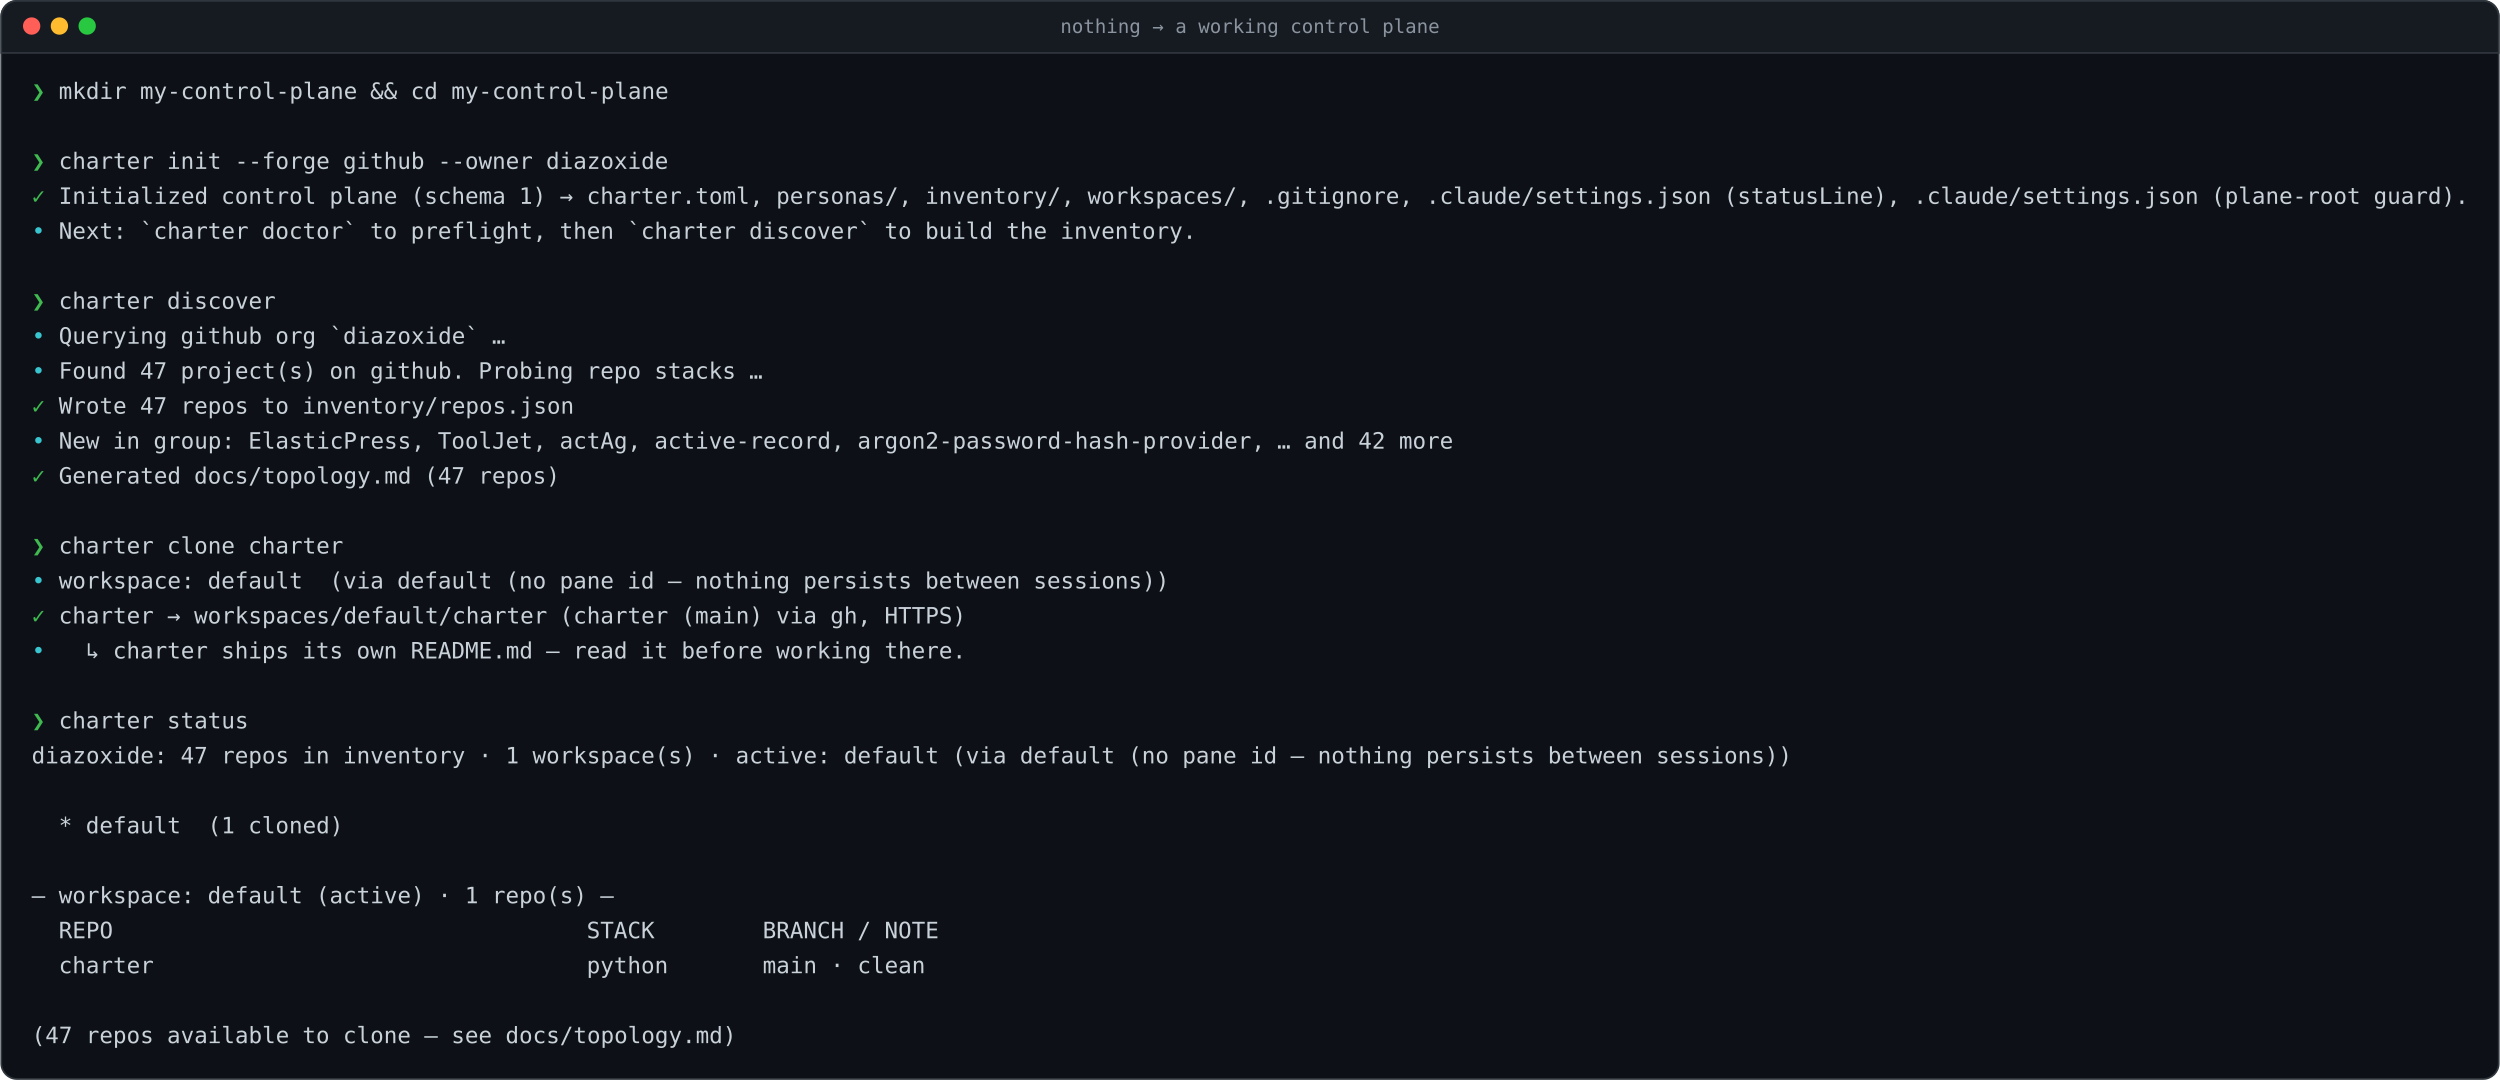
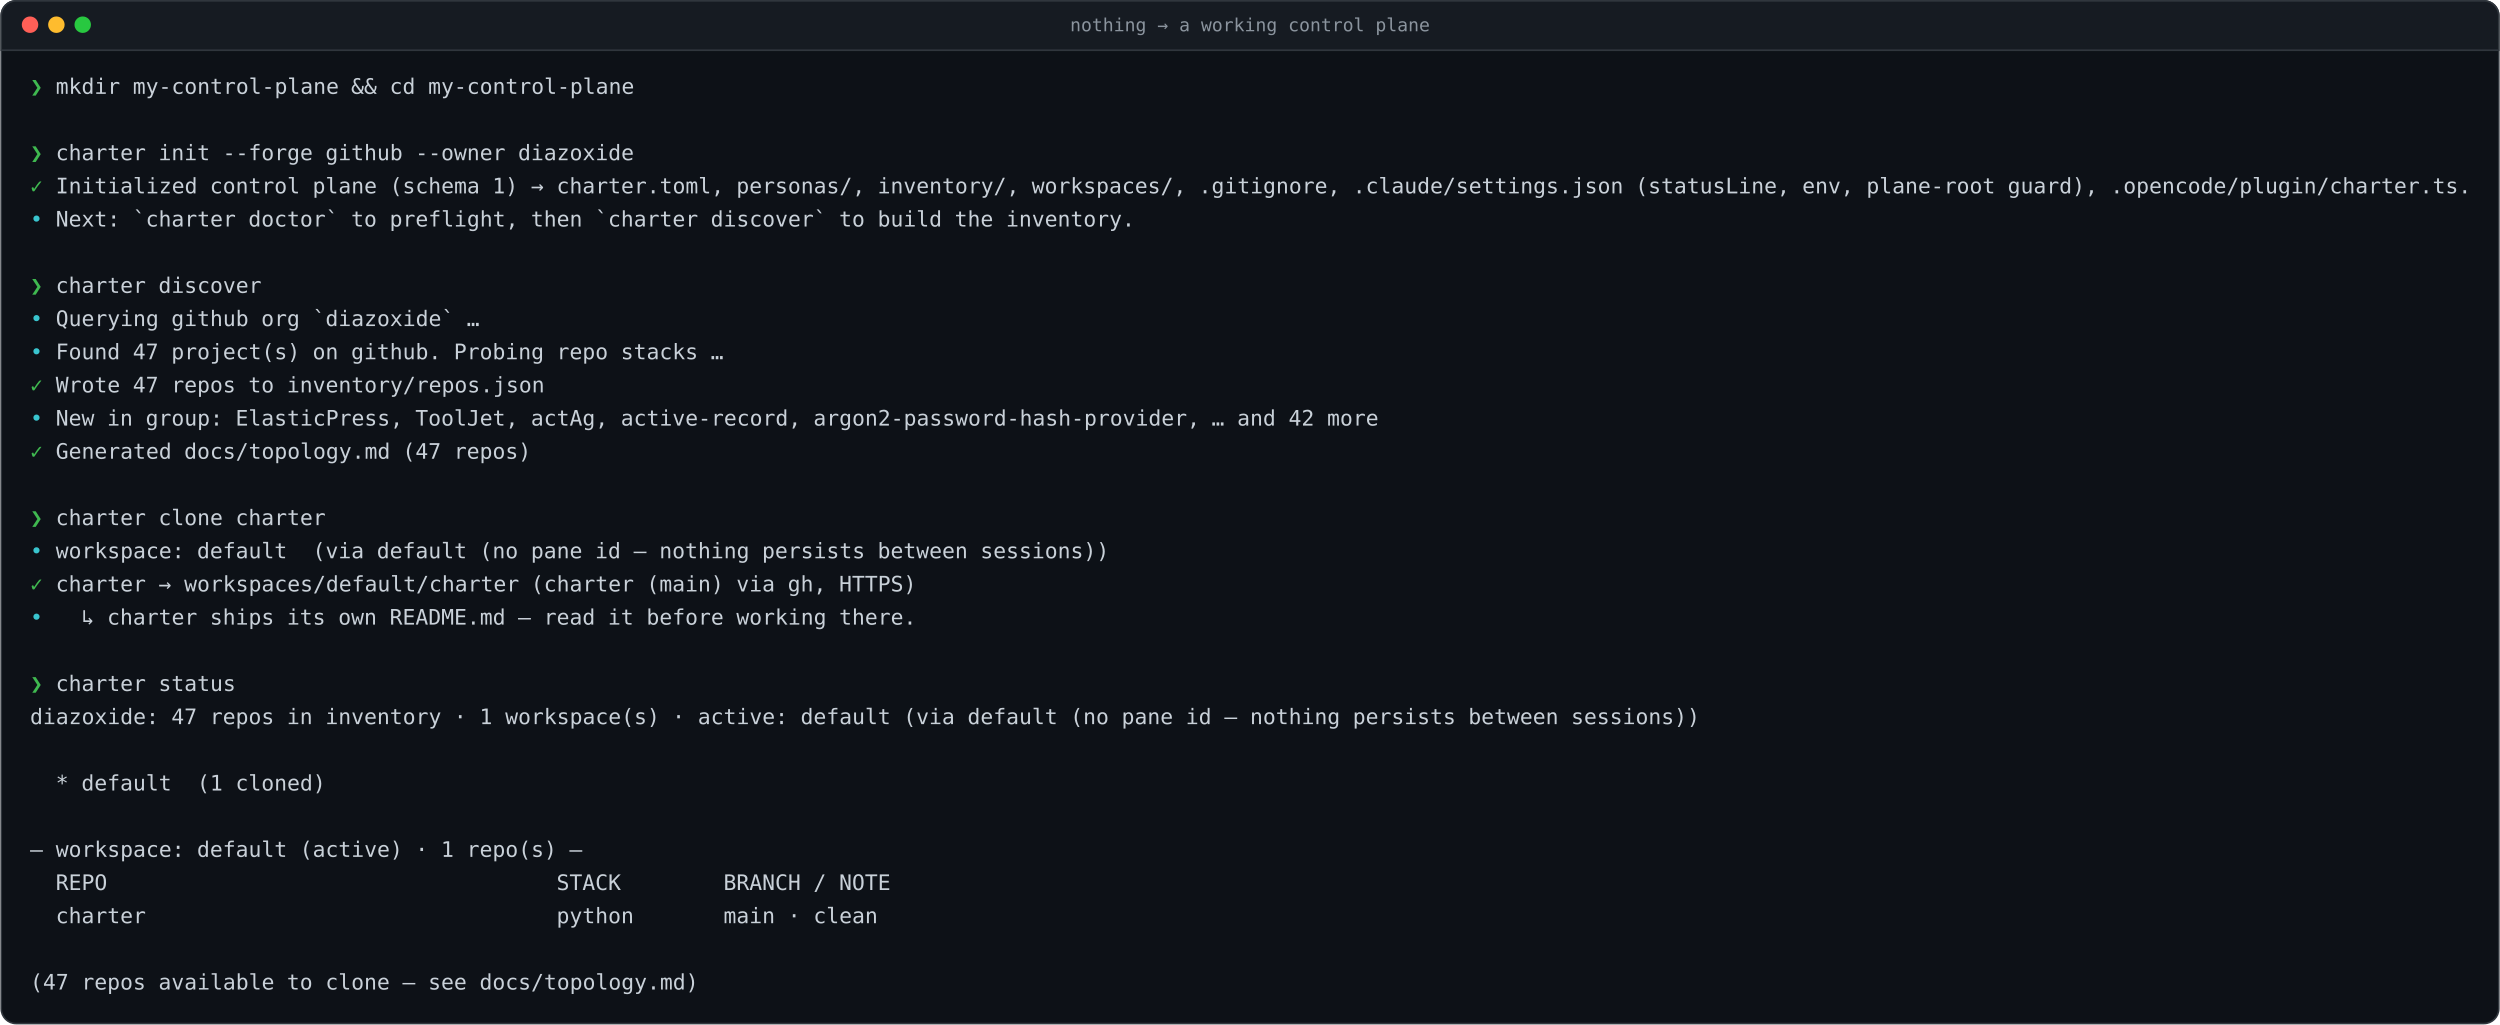
- <svg xmlns="http://www.w3.org/2000/svg" width="1440" height="622" viewBox="0 0 1440.00 622.20" role="img" aria-label="nothing → a working control plane">
-   <rect x="0.5" y="0.5" width="1439.00" height="621.20" rx="9" fill="#0d1117" stroke="#30363d" />
-   <path d="M0.5 9.5a9 9 0 0 1 9-9h1421.00a9 9 0 0 1 9 9v21.00h-1439.00z" fill="#161b22" stroke="#30363d" />
+ <svg xmlns="http://www.w3.org/2000/svg" width="1518" height="622" viewBox="0 0 1518.00 622.20" role="img" aria-label="nothing → a working control plane">
+   <rect x="0.5" y="0.5" width="1517.00" height="621.20" rx="9" fill="#0d1117" stroke="#30363d" />
+   <path d="M0.5 9.5a9 9 0 0 1 9-9h1499.00a9 9 0 0 1 9 9v21.00h-1517.00z" fill="#161b22" stroke="#30363d" />
  <circle cx="18" cy="15.0" r="5" fill="#ff5f57" />
  <circle cx="34" cy="15.0" r="5" fill="#febc2e" />
  <circle cx="50" cy="15.0" r="5" fill="#28c840" />
-   <text x="720.00" y="19.0" text-anchor="middle" font-family="ui-monospace, SFMono-Regular, 'SF Mono', Menlo, Consolas, 'DejaVu Sans Mono', monospace" font-size="11" fill="#8b949e">nothing → a working control plane</text>
+   <text x="759.00" y="19.0" text-anchor="middle" font-family="ui-monospace, SFMono-Regular, 'SF Mono', Menlo, Consolas, 'DejaVu Sans Mono', monospace" font-size="11" fill="#8b949e">nothing → a working control plane</text>
  <style>.ln{animation:11.45s linear infinite both}@keyframes k0{0%,8.287%{opacity:0}8.297%,100%{opacity:1}}.l0{animation-name:k0}@keyframes k1{0%,10.907%{opacity:0}10.917%,100%{opacity:1}}.l1{animation-name:k1}@keyframes k2{0%,19.204%{opacity:0}19.214%,100%{opacity:1}}.l2{animation-name:k2}@keyframes k3{0%,20.077%{opacity:0}20.087%,100%{opacity:1}}.l3{animation-name:k3}@keyframes k4{0%,20.951%{opacity:0}20.961%,100%{opacity:1}}.l4{animation-name:k4}@keyframes k5{0%,23.571%{opacity:0}23.581%,100%{opacity:1}}.l5{animation-name:k5}@keyframes k6{0%,31.868%{opacity:0}31.878%,100%{opacity:1}}.l6{animation-name:k6}@keyframes k7{0%,32.741%{opacity:0}32.751%,100%{opacity:1}}.l7{animation-name:k7}@keyframes k8{0%,33.614%{opacity:0}33.624%,100%{opacity:1}}.l8{animation-name:k8}@keyframes k9{0%,34.488%{opacity:0}34.498%,100%{opacity:1}}.l9{animation-name:k9}@keyframes k10{0%,35.361%{opacity:0}35.371%,100%{opacity:1}}.l10{animation-name:k10}@keyframes k11{0%,36.235%{opacity:0}36.245%,100%{opacity:1}}.l11{animation-name:k11}@keyframes k12{0%,38.855%{opacity:0}38.865%,100%{opacity:1}}.l12{animation-name:k12}@keyframes k13{0%,47.152%{opacity:0}47.162%,100%{opacity:1}}.l13{animation-name:k13}@keyframes k14{0%,48.025%{opacity:0}48.035%,100%{opacity:1}}.l14{animation-name:k14}@keyframes k15{0%,48.898%{opacity:0}48.908%,100%{opacity:1}}.l15{animation-name:k15}@keyframes k16{0%,49.772%{opacity:0}49.782%,100%{opacity:1}}.l16{animation-name:k16}@keyframes k17{0%,52.392%{opacity:0}52.402%,100%{opacity:1}}.l17{animation-name:k17}@keyframes k18{0%,60.689%{opacity:0}60.699%,100%{opacity:1}}.l18{animation-name:k18}@keyframes k19{0%,61.562%{opacity:0}61.572%,100%{opacity:1}}.l19{animation-name:k19}@keyframes k20{0%,64.182%{opacity:0}64.192%,100%{opacity:1}}.l20{animation-name:k20}@keyframes k21{0%,65.056%{opacity:0}65.066%,100%{opacity:1}}.l21{animation-name:k21}@keyframes k22{0%,67.676%{opacity:0}67.686%,100%{opacity:1}}.l22{animation-name:k22}@keyframes k23{0%,68.549%{opacity:0}68.559%,100%{opacity:1}}.l23{animation-name:k23}@keyframes k24{0%,69.422%{opacity:0}69.432%,100%{opacity:1}}.l24{animation-name:k24}@keyframes k25{0%,70.296%{opacity:0}70.306%,100%{opacity:1}}.l25{animation-name:k25}@keyframes k26{0%,72.916%{opacity:0}72.926%,100%{opacity:1}}.l26{animation-name:k26}@keyframes k27{0%,73.789%{opacity:0}73.799%,100%{opacity:1}}.l27{animation-name:k27}</style>
  <g font-family="ui-monospace, SFMono-Regular, 'SF Mono', Menlo, Consolas, 'DejaVu Sans Mono', monospace" font-size="13.0">
    <g class="ln l0">
      <text x="18.00" y="57.00" fill="#3fb950">❯</text>
      <text x="33.60 41.40 49.20 57.00 64.80" y="57.00" fill="#c9d1d9">mkdir</text>
      <text x="80.40 88.20 96.00 103.80 111.60 119.40 127.20 135.00 142.80 150.60 158.40 166.20 174.00 181.80 189.60 197.40" y="57.00" fill="#c9d1d9">my-control-plane</text>
      <text x="213.00 220.80" y="57.00" fill="#c9d1d9">&amp;&amp;</text>
      <text x="236.40 244.20" y="57.00" fill="#c9d1d9">cd</text>
      <text x="259.80 267.60 275.40 283.20 291.00 298.80 306.60 314.40 322.20 330.00 337.80 345.60 353.40 361.20 369.00 376.80" y="57.00" fill="#c9d1d9">my-control-plane</text>
    </g>
    <g class="ln l1">
</g>
    <g class="ln l2">
      <text x="18.00" y="97.30" fill="#3fb950">❯</text>
      <text x="33.60 41.40 49.20 57.00 64.80 72.60 80.40" y="97.30" fill="#c9d1d9">charter</text>
      <text x="96.00 103.80 111.60 119.40" y="97.30" fill="#c9d1d9">init</text>
      <text x="135.00 142.80 150.60 158.40 166.20 174.00 181.80" y="97.30" fill="#c9d1d9">--forge</text>
      <text x="197.40 205.20 213.00 220.80 228.60 236.40" y="97.30" fill="#c9d1d9">github</text>
      <text x="252.00 259.80 267.60 275.40 283.20 291.00 298.80" y="97.30" fill="#c9d1d9">--owner</text>
      <text x="314.40 322.20 330.00 337.80 345.60 353.40 361.20 369.00 376.80" y="97.30" fill="#c9d1d9">diazoxide</text>
    </g>
    <g class="ln l3">
      <text x="18.00" y="117.45" fill="#3fb950">✓</text>
      <text x="33.60 41.40 49.20 57.00 64.80 72.60 80.40 88.20 96.00 103.80 111.60" y="117.45" fill="#c9d1d9">Initialized</text>
      <text x="127.20 135.00 142.80 150.60 158.40 166.20 174.00" y="117.45" fill="#c9d1d9">control</text>
      <text x="189.60 197.40 205.20 213.00 220.80" y="117.45" fill="#c9d1d9">plane</text>
      <text x="236.40 244.20 252.00 259.80 267.60 275.40 283.20" y="117.45" fill="#c9d1d9">(schema</text>
      <text x="298.80 306.60" y="117.45" fill="#c9d1d9">1)</text>
      <text x="322.20" y="117.45" fill="#c9d1d9">→</text>
      <text x="337.80 345.60 353.40 361.20 369.00 376.80 384.60 392.40 400.20 408.00 415.80 423.60 431.40" y="117.45" fill="#c9d1d9">charter.toml,</text>
      <text x="447.00 454.80 462.60 470.40 478.20 486.00 493.80 501.60 509.40 517.20" y="117.45" fill="#c9d1d9">personas/,</text>
      <text x="532.80 540.60 548.40 556.20 564.00 571.80 579.60 587.40 595.20 603.00 610.80" y="117.45" fill="#c9d1d9">inventory/,</text>
      <text x="626.40 634.20 642.00 649.80 657.60 665.40 673.20 681.00 688.80 696.60 704.40 712.20" y="117.45" fill="#c9d1d9">workspaces/,</text>
      <text x="727.80 735.60 743.40 751.20 759.00 766.80 774.60 782.40 790.20 798.00 805.80" y="117.45" fill="#c9d1d9">.gitignore,</text>
      <text x="821.40 829.20 837.00 844.80 852.60 860.40 868.20 876.00 883.80 891.60 899.40 907.20 915.00 922.80 930.60 938.40 946.20 954.00 961.80 969.60 977.40" y="117.45" fill="#c9d1d9">.claude/settings.json</text>
-       <text x="993.00 1000.80 1008.60 1016.40 1024.20 1032.00 1039.80 1047.60 1055.40 1063.20 1071.00 1078.80 1086.60" y="117.45" fill="#c9d1d9">(statusLine),</text>
-       <text x="1102.20 1110.00 1117.80 1125.60 1133.40 1141.20 1149.00 1156.80 1164.60 1172.40 1180.20 1188.00 1195.80 1203.60 1211.40 1219.20 1227.00 1234.80 1242.60 1250.40 1258.20" y="117.45" fill="#c9d1d9">.claude/settings.json</text>
-       <text x="1273.80 1281.60 1289.40 1297.20 1305.00 1312.80 1320.60 1328.40 1336.20 1344.00 1351.80" y="117.45" fill="#c9d1d9">(plane-root</text>
-       <text x="1367.40 1375.20 1383.00 1390.80 1398.60 1406.40 1414.20" y="117.45" fill="#c9d1d9">guard).</text>
+       <text x="993.00 1000.80 1008.60 1016.40 1024.20 1032.00 1039.80 1047.60 1055.40 1063.20 1071.00 1078.80" y="117.45" fill="#c9d1d9">(statusLine,</text>
+       <text x="1094.40 1102.20 1110.00 1117.80" y="117.45" fill="#c9d1d9">env,</text>
+       <text x="1133.40 1141.20 1149.00 1156.80 1164.60 1172.40 1180.20 1188.00 1195.80 1203.60" y="117.45" fill="#c9d1d9">plane-root</text>
+       <text x="1219.20 1227.00 1234.80 1242.60 1250.40 1258.20 1266.00" y="117.45" fill="#c9d1d9">guard),</text>
+       <text x="1281.60 1289.40 1297.20 1305.00 1312.80 1320.60 1328.40 1336.20 1344.00 1351.80 1359.60 1367.40 1375.20 1383.00 1390.80 1398.60 1406.40 1414.20 1422.00 1429.80 1437.60 1445.40 1453.20 1461.00 1468.80 1476.60 1484.40 1492.20" y="117.45" fill="#c9d1d9">.opencode/plugin/charter.ts.</text>
    </g>
    <g class="ln l4">
      <text x="18.00" y="137.60" fill="#39c5cf">•</text>
      <text x="33.60 41.40 49.20 57.00 64.80" y="137.60" fill="#c9d1d9">Next:</text>
      <text x="80.40 88.20 96.00 103.80 111.60 119.40 127.20 135.00" y="137.60" fill="#c9d1d9">`charter</text>
      <text x="150.60 158.40 166.20 174.00 181.80 189.60 197.40" y="137.60" fill="#c9d1d9">doctor`</text>
      <text x="213.00 220.80" y="137.60" fill="#c9d1d9">to</text>
      <text x="236.40 244.20 252.00 259.80 267.60 275.40 283.20 291.00 298.80 306.60" y="137.60" fill="#c9d1d9">preflight,</text>
      <text x="322.20 330.00 337.80 345.60" y="137.60" fill="#c9d1d9">then</text>
      <text x="361.20 369.00 376.80 384.60 392.40 400.20 408.00 415.80" y="137.60" fill="#c9d1d9">`charter</text>
      <text x="431.40 439.20 447.00 454.80 462.60 470.40 478.20 486.00 493.80" y="137.60" fill="#c9d1d9">discover`</text>
      <text x="509.40 517.20" y="137.60" fill="#c9d1d9">to</text>
      <text x="532.80 540.60 548.40 556.20 564.00" y="137.60" fill="#c9d1d9">build</text>
      <text x="579.60 587.40 595.20" y="137.60" fill="#c9d1d9">the</text>
      <text x="610.80 618.60 626.40 634.20 642.00 649.80 657.60 665.40 673.20 681.00" y="137.60" fill="#c9d1d9">inventory.</text>
    </g>
    <g class="ln l5">
</g>
    <g class="ln l6">
      <text x="18.00" y="177.90" fill="#3fb950">❯</text>
      <text x="33.60 41.40 49.20 57.00 64.80 72.60 80.40" y="177.90" fill="#c9d1d9">charter</text>
      <text x="96.00 103.80 111.60 119.40 127.20 135.00 142.80 150.60" y="177.90" fill="#c9d1d9">discover</text>
    </g>
    <g class="ln l7">
      <text x="18.00" y="198.05" fill="#39c5cf">•</text>
      <text x="33.60 41.40 49.20 57.00 64.80 72.60 80.40 88.20" y="198.05" fill="#c9d1d9">Querying</text>
      <text x="103.80 111.60 119.40 127.20 135.00 142.80" y="198.05" fill="#c9d1d9">github</text>
      <text x="158.40 166.20 174.00" y="198.05" fill="#c9d1d9">org</text>
      <text x="189.60 197.40 205.20 213.00 220.80 228.60 236.40 244.20 252.00 259.80 267.60" y="198.05" fill="#c9d1d9">`diazoxide`</text>
      <text x="283.20" y="198.05" fill="#c9d1d9">…</text>
    </g>
    <g class="ln l8">
      <text x="18.00" y="218.20" fill="#39c5cf">•</text>
      <text x="33.60 41.40 49.20 57.00 64.80" y="218.20" fill="#c9d1d9">Found</text>
      <text x="80.40 88.20" y="218.20" fill="#c9d1d9">47</text>
      <text x="103.80 111.60 119.40 127.20 135.00 142.80 150.60 158.40 166.20 174.00" y="218.20" fill="#c9d1d9">project(s)</text>
      <text x="189.60 197.40" y="218.20" fill="#c9d1d9">on</text>
      <text x="213.00 220.80 228.60 236.40 244.20 252.00 259.80" y="218.20" fill="#c9d1d9">github.</text>
      <text x="275.40 283.20 291.00 298.80 306.60 314.40 322.20" y="218.20" fill="#c9d1d9">Probing</text>
      <text x="337.80 345.60 353.40 361.20" y="218.20" fill="#c9d1d9">repo</text>
      <text x="376.80 384.60 392.40 400.20 408.00 415.80" y="218.20" fill="#c9d1d9">stacks</text>
      <text x="431.40" y="218.20" fill="#c9d1d9">…</text>
    </g>
    <g class="ln l9">
      <text x="18.00" y="238.35" fill="#3fb950">✓</text>
      <text x="33.60 41.40 49.20 57.00 64.80" y="238.35" fill="#c9d1d9">Wrote</text>
      <text x="80.40 88.20" y="238.35" fill="#c9d1d9">47</text>
      <text x="103.80 111.60 119.40 127.20 135.00" y="238.35" fill="#c9d1d9">repos</text>
      <text x="150.60 158.40" y="238.35" fill="#c9d1d9">to</text>
      <text x="174.00 181.80 189.60 197.40 205.20 213.00 220.80 228.60 236.40 244.20 252.00 259.80 267.60 275.40 283.20 291.00 298.80 306.60 314.40 322.20" y="238.35" fill="#c9d1d9">inventory/repos.json</text>
    </g>
    <g class="ln l10">
      <text x="18.00" y="258.50" fill="#39c5cf">•</text>
      <text x="33.60 41.40 49.20" y="258.50" fill="#c9d1d9">New</text>
      <text x="64.80 72.60" y="258.50" fill="#c9d1d9">in</text>
      <text x="88.20 96.00 103.80 111.60 119.40 127.20" y="258.50" fill="#c9d1d9">group:</text>
      <text x="142.80 150.60 158.40 166.20 174.00 181.80 189.60 197.40 205.20 213.00 220.80 228.60 236.40" y="258.50" fill="#c9d1d9">ElasticPress,</text>
      <text x="252.00 259.80 267.60 275.40 283.20 291.00 298.80 306.60" y="258.50" fill="#c9d1d9">ToolJet,</text>
      <text x="322.20 330.00 337.80 345.60 353.40 361.20" y="258.50" fill="#c9d1d9">actAg,</text>
      <text x="376.80 384.60 392.40 400.20 408.00 415.80 423.60 431.40 439.20 447.00 454.80 462.60 470.40 478.20" y="258.50" fill="#c9d1d9">active-record,</text>
      <text x="493.80 501.60 509.40 517.20 525.00 532.80 540.60 548.40 556.20 564.00 571.80 579.60 587.40 595.20 603.00 610.80 618.60 626.40 634.20 642.00 649.80 657.60 665.40 673.20 681.00 688.80 696.60 704.40 712.20 720.00" y="258.50" fill="#c9d1d9">argon2-password-hash-provider,</text>
      <text x="735.60" y="258.50" fill="#c9d1d9">…</text>
      <text x="751.20 759.00 766.80" y="258.50" fill="#c9d1d9">and</text>
      <text x="782.40 790.20" y="258.50" fill="#c9d1d9">42</text>
      <text x="805.80 813.60 821.40 829.20" y="258.50" fill="#c9d1d9">more</text>
    </g>
    <g class="ln l11">
      <text x="18.00" y="278.65" fill="#3fb950">✓</text>
      <text x="33.60 41.40 49.20 57.00 64.80 72.60 80.40 88.20 96.00" y="278.65" fill="#c9d1d9">Generated</text>
      <text x="111.60 119.40 127.20 135.00 142.80 150.60 158.40 166.20 174.00 181.80 189.60 197.40 205.20 213.00 220.80 228.60" y="278.65" fill="#c9d1d9">docs/topology.md</text>
      <text x="244.20 252.00 259.80" y="278.65" fill="#c9d1d9">(47</text>
      <text x="275.40 283.20 291.00 298.80 306.60 314.40" y="278.65" fill="#c9d1d9">repos)</text>
    </g>
    <g class="ln l12">
</g>
    <g class="ln l13">
      <text x="18.00" y="318.95" fill="#3fb950">❯</text>
      <text x="33.60 41.40 49.20 57.00 64.80 72.60 80.40" y="318.95" fill="#c9d1d9">charter</text>
      <text x="96.00 103.80 111.60 119.40 127.20" y="318.95" fill="#c9d1d9">clone</text>
      <text x="142.80 150.60 158.40 166.20 174.00 181.80 189.60" y="318.95" fill="#c9d1d9">charter</text>
    </g>
    <g class="ln l14">
      <text x="18.00" y="339.10" fill="#39c5cf">•</text>
      <text x="33.60 41.40 49.20 57.00 64.80 72.60 80.40 88.20 96.00 103.80" y="339.10" fill="#c9d1d9">workspace:</text>
      <text x="119.40 127.20 135.00 142.80 150.60 158.40 166.20" y="339.10" fill="#c9d1d9">default</text>
      <text x="189.60 197.40 205.20 213.00" y="339.10" fill="#c9d1d9">(via</text>
      <text x="228.60 236.40 244.20 252.00 259.80 267.60 275.40" y="339.10" fill="#c9d1d9">default</text>
      <text x="291.00 298.80 306.60" y="339.10" fill="#c9d1d9">(no</text>
      <text x="322.20 330.00 337.80 345.60" y="339.10" fill="#c9d1d9">pane</text>
      <text x="361.20 369.00" y="339.10" fill="#c9d1d9">id</text>
      <text x="384.60" y="339.10" fill="#c9d1d9">—</text>
      <text x="400.20 408.00 415.80 423.60 431.40 439.20 447.00" y="339.10" fill="#c9d1d9">nothing</text>
      <text x="462.60 470.40 478.20 486.00 493.80 501.60 509.40 517.20" y="339.10" fill="#c9d1d9">persists</text>
      <text x="532.80 540.60 548.40 556.20 564.00 571.80 579.60" y="339.10" fill="#c9d1d9">between</text>
      <text x="595.20 603.00 610.80 618.60 626.40 634.20 642.00 649.80 657.60 665.40" y="339.10" fill="#c9d1d9">sessions))</text>
    </g>
    <g class="ln l15">
      <text x="18.00" y="359.25" fill="#3fb950">✓</text>
      <text x="33.60 41.40 49.20 57.00 64.80 72.60 80.40" y="359.25" fill="#c9d1d9">charter</text>
      <text x="96.00" y="359.25" fill="#c9d1d9">→</text>
      <text x="111.60 119.40 127.20 135.00 142.80 150.60 158.40 166.20 174.00 181.80 189.60 197.40 205.20 213.00 220.80 228.60 236.40 244.20 252.00 259.80 267.60 275.40 283.20 291.00 298.80 306.60" y="359.25" fill="#c9d1d9">workspaces/default/charter</text>
      <text x="322.20 330.00 337.80 345.60 353.40 361.20 369.00 376.80" y="359.25" fill="#c9d1d9">(charter</text>
      <text x="392.40 400.20 408.00 415.80 423.60 431.40" y="359.25" fill="#c9d1d9">(main)</text>
      <text x="447.00 454.80 462.60" y="359.25" fill="#c9d1d9">via</text>
      <text x="478.20 486.00 493.80" y="359.25" fill="#c9d1d9">gh,</text>
      <text x="509.40 517.20 525.00 532.80 540.60 548.40" y="359.25" fill="#c9d1d9">HTTPS)</text>
    </g>
    <g class="ln l16">
      <text x="18.00" y="379.40" fill="#39c5cf">•</text>
      <text x="49.20" y="379.40" fill="#c9d1d9">↳</text>
      <text x="64.80 72.60 80.40 88.20 96.00 103.80 111.60" y="379.40" fill="#c9d1d9">charter</text>
      <text x="127.20 135.00 142.80 150.60 158.40" y="379.40" fill="#c9d1d9">ships</text>
      <text x="174.00 181.80 189.60" y="379.40" fill="#c9d1d9">its</text>
      <text x="205.20 213.00 220.80" y="379.40" fill="#c9d1d9">own</text>
      <text x="236.40 244.20 252.00 259.80 267.60 275.40 283.20 291.00 298.80" y="379.40" fill="#c9d1d9">README.md</text>
      <text x="314.40" y="379.40" fill="#c9d1d9">—</text>
      <text x="330.00 337.80 345.60 353.40" y="379.40" fill="#c9d1d9">read</text>
      <text x="369.00 376.80" y="379.40" fill="#c9d1d9">it</text>
      <text x="392.40 400.20 408.00 415.80 423.60 431.40" y="379.40" fill="#c9d1d9">before</text>
      <text x="447.00 454.80 462.60 470.40 478.20 486.00 493.80" y="379.40" fill="#c9d1d9">working</text>
      <text x="509.40 517.20 525.00 532.80 540.60 548.40" y="379.40" fill="#c9d1d9">there.</text>
    </g>
    <g class="ln l17">
</g>
    <g class="ln l18">
      <text x="18.00" y="419.70" fill="#3fb950">❯</text>
      <text x="33.60 41.40 49.20 57.00 64.80 72.60 80.40" y="419.70" fill="#c9d1d9">charter</text>
      <text x="96.00 103.80 111.60 119.40 127.20 135.00" y="419.70" fill="#c9d1d9">status</text>
    </g>
    <g class="ln l19">
      <text x="18.00 25.80 33.60 41.40 49.20 57.00 64.80 72.60 80.40 88.20" y="439.85" fill="#c9d1d9">diazoxide:</text>
      <text x="103.80 111.60" y="439.85" fill="#c9d1d9">47</text>
      <text x="127.20 135.00 142.80 150.60 158.40" y="439.85" fill="#c9d1d9">repos</text>
      <text x="174.00 181.80" y="439.85" fill="#c9d1d9">in</text>
      <text x="197.40 205.20 213.00 220.80 228.60 236.40 244.20 252.00 259.80" y="439.85" fill="#c9d1d9">inventory</text>
      <text x="275.40" y="439.85" fill="#c9d1d9">·</text>
      <text x="291.00" y="439.85" fill="#c9d1d9">1</text>
      <text x="306.60 314.40 322.20 330.00 337.80 345.60 353.40 361.20 369.00 376.80 384.60 392.40" y="439.85" fill="#c9d1d9">workspace(s)</text>
      <text x="408.00" y="439.85" fill="#c9d1d9">·</text>
      <text x="423.60 431.40 439.20 447.00 454.80 462.60 470.40" y="439.85" fill="#c9d1d9">active:</text>
      <text x="486.00 493.80 501.60 509.40 517.20 525.00 532.80" y="439.85" fill="#c9d1d9">default</text>
      <text x="548.40 556.20 564.00 571.80" y="439.85" fill="#c9d1d9">(via</text>
      <text x="587.40 595.20 603.00 610.80 618.60 626.40 634.20" y="439.85" fill="#c9d1d9">default</text>
      <text x="649.80 657.60 665.40" y="439.85" fill="#c9d1d9">(no</text>
      <text x="681.00 688.80 696.60 704.40" y="439.85" fill="#c9d1d9">pane</text>
      <text x="720.00 727.80" y="439.85" fill="#c9d1d9">id</text>
      <text x="743.40" y="439.85" fill="#c9d1d9">—</text>
      <text x="759.00 766.80 774.60 782.40 790.20 798.00 805.80" y="439.85" fill="#c9d1d9">nothing</text>
      <text x="821.40 829.20 837.00 844.80 852.60 860.40 868.20 876.00" y="439.85" fill="#c9d1d9">persists</text>
      <text x="891.60 899.40 907.20 915.00 922.80 930.60 938.40" y="439.85" fill="#c9d1d9">between</text>
      <text x="954.00 961.80 969.60 977.40 985.20 993.00 1000.80 1008.60 1016.40 1024.20" y="439.85" fill="#c9d1d9">sessions))</text>
    </g>
    <g class="ln l20">
</g>
    <g class="ln l21">
      <text x="33.60" y="480.15" fill="#c9d1d9">*</text>
      <text x="49.20 57.00 64.80 72.60 80.40 88.20 96.00" y="480.15" fill="#c9d1d9">default</text>
      <text x="119.40 127.20" y="480.15" fill="#c9d1d9">(1</text>
      <text x="142.80 150.60 158.40 166.20 174.00 181.80 189.60" y="480.15" fill="#c9d1d9">cloned)</text>
    </g>
    <g class="ln l22">
</g>
    <g class="ln l23">
      <text x="18.00" y="520.45" fill="#c9d1d9">—</text>
      <text x="33.60 41.40 49.20 57.00 64.80 72.60 80.40 88.20 96.00 103.80" y="520.45" fill="#c9d1d9">workspace:</text>
      <text x="119.40 127.20 135.00 142.80 150.60 158.40 166.20" y="520.45" fill="#c9d1d9">default</text>
      <text x="181.80 189.60 197.40 205.20 213.00 220.80 228.60 236.40" y="520.45" fill="#c9d1d9">(active)</text>
      <text x="252.00" y="520.45" fill="#c9d1d9">·</text>
      <text x="267.60" y="520.45" fill="#c9d1d9">1</text>
      <text x="283.20 291.00 298.80 306.60 314.40 322.20 330.00" y="520.45" fill="#c9d1d9">repo(s)</text>
      <text x="345.60" y="520.45" fill="#c9d1d9">—</text>
    </g>
    <g class="ln l24">
      <text x="33.60 41.40 49.20 57.00" y="540.60" fill="#c9d1d9">REPO</text>
      <text x="337.80 345.60 353.40 361.20 369.00" y="540.60" fill="#c9d1d9">STACK</text>
      <text x="439.20 447.00 454.80 462.60 470.40 478.20" y="540.60" fill="#c9d1d9">BRANCH</text>
      <text x="493.80" y="540.60" fill="#c9d1d9">/</text>
      <text x="509.40 517.20 525.00 532.80" y="540.60" fill="#c9d1d9">NOTE</text>
    </g>
    <g class="ln l25">
      <text x="33.60 41.40 49.20 57.00 64.80 72.60 80.40" y="560.75" fill="#c9d1d9">charter</text>
      <text x="337.80 345.60 353.40 361.20 369.00 376.80" y="560.75" fill="#c9d1d9">python</text>
      <text x="439.20 447.00 454.80 462.60" y="560.75" fill="#c9d1d9">main</text>
      <text x="478.20" y="560.75" fill="#c9d1d9">·</text>
      <text x="493.80 501.60 509.40 517.20 525.00" y="560.75" fill="#c9d1d9">clean</text>
    </g>
    <g class="ln l26">
</g>
    <g class="ln l27">
      <text x="18.00 25.80 33.60" y="601.05" fill="#c9d1d9">(47</text>
      <text x="49.20 57.00 64.80 72.60 80.40" y="601.05" fill="#c9d1d9">repos</text>
      <text x="96.00 103.80 111.60 119.40 127.20 135.00 142.80 150.60 158.40" y="601.05" fill="#c9d1d9">available</text>
      <text x="174.00 181.80" y="601.05" fill="#c9d1d9">to</text>
      <text x="197.40 205.20 213.00 220.80 228.60" y="601.05" fill="#c9d1d9">clone</text>
      <text x="244.20" y="601.05" fill="#c9d1d9">—</text>
      <text x="259.80 267.60 275.40" y="601.05" fill="#c9d1d9">see</text>
      <text x="291.00 298.80 306.60 314.40 322.20 330.00 337.80 345.60 353.40 361.20 369.00 376.80 384.60 392.40 400.20 408.00 415.80" y="601.05" fill="#c9d1d9">docs/topology.md)</text>
    </g>
  </g>
</svg>
